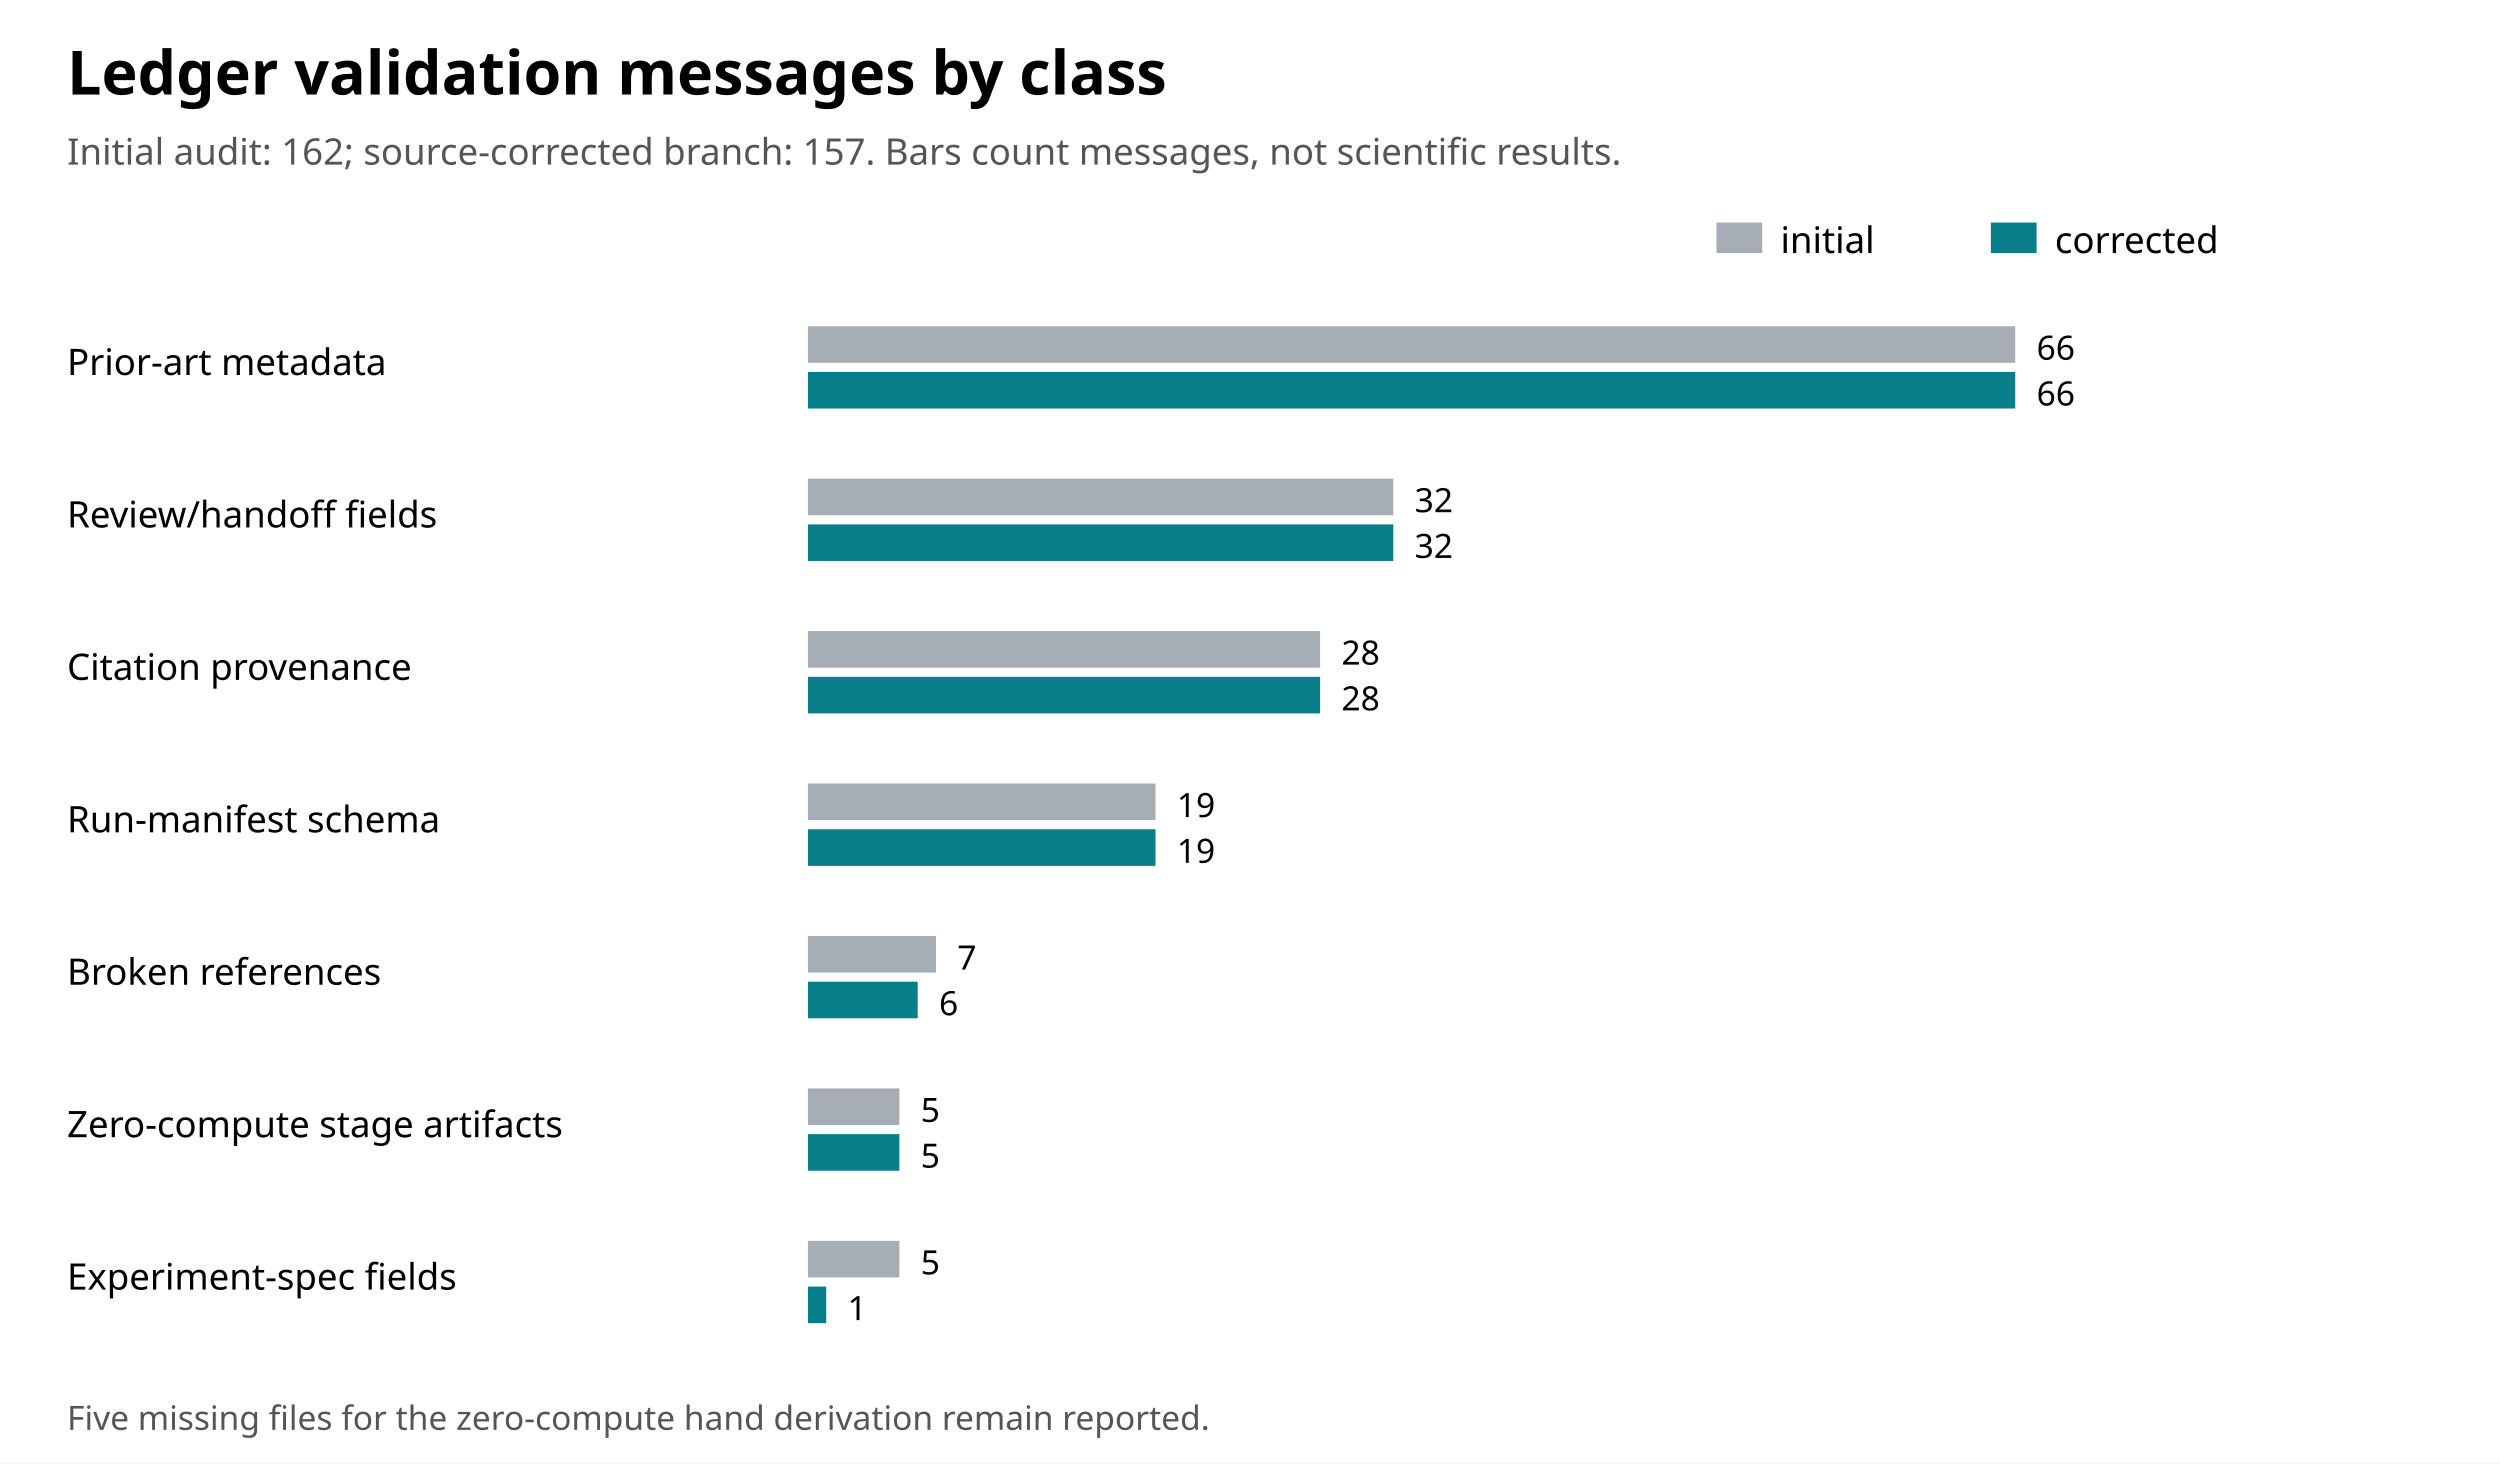
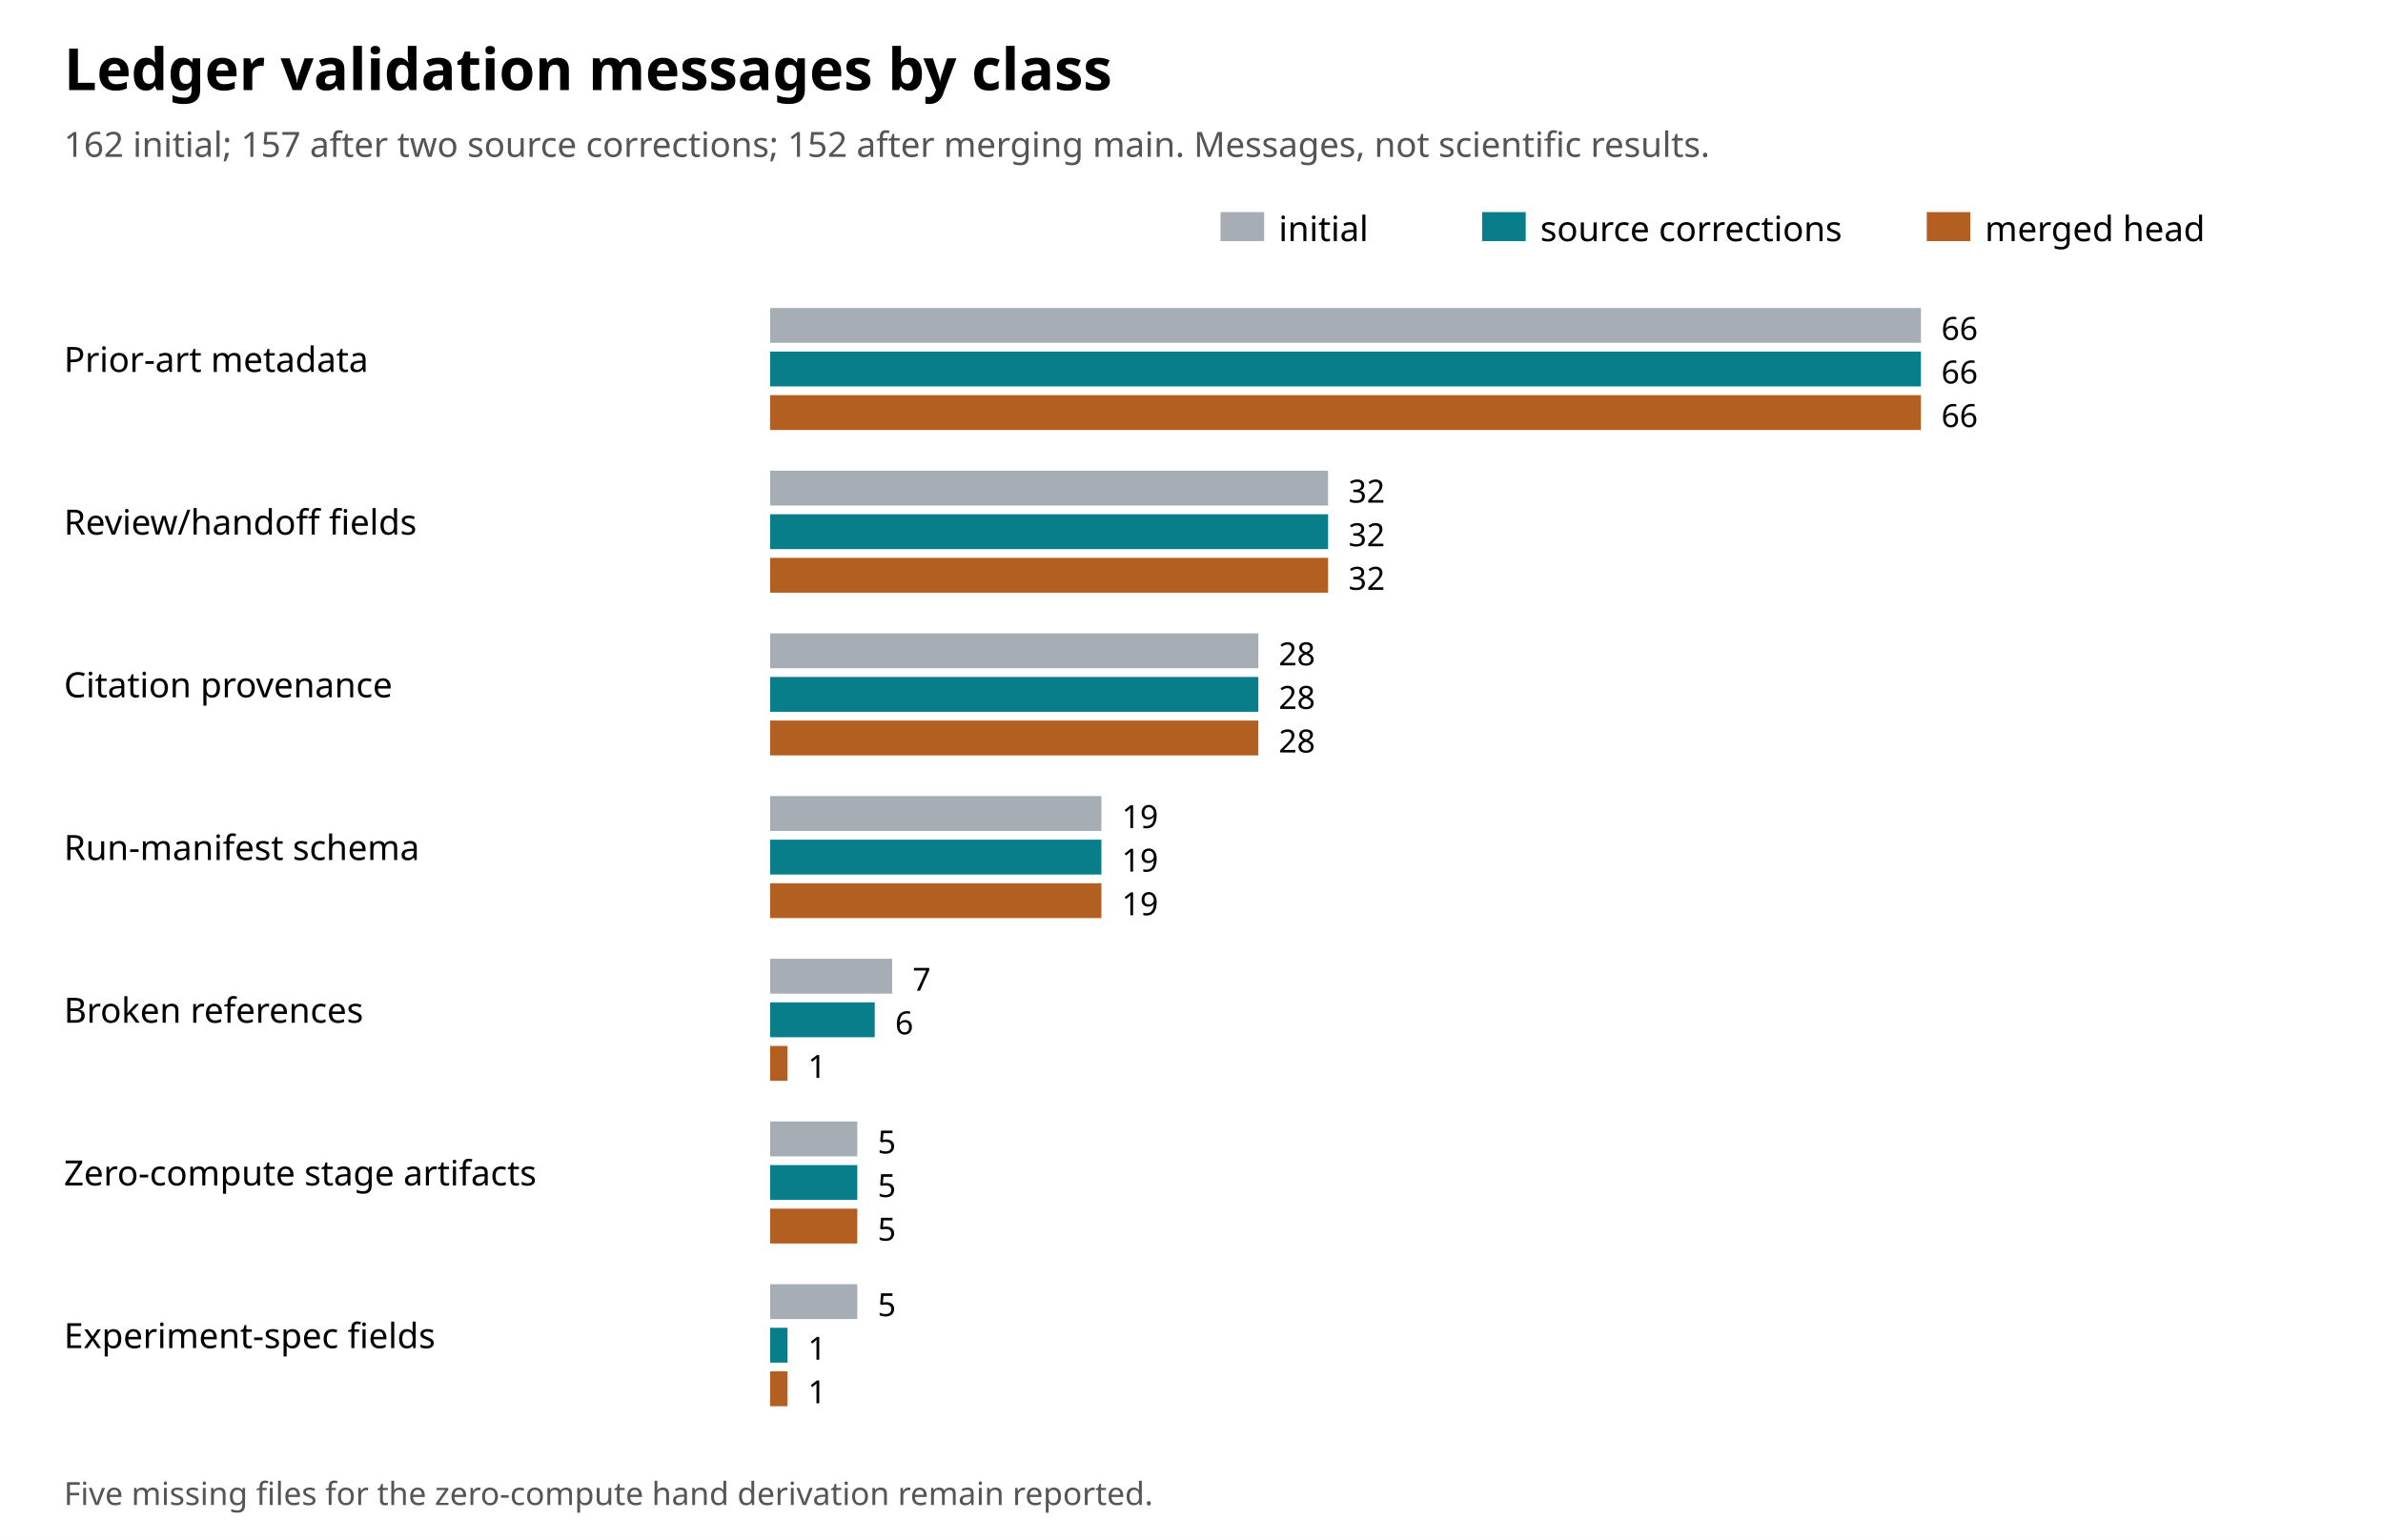
- <svg xmlns="http://www.w3.org/2000/svg" width="820" height="480" viewBox="0 0 820 480">
-   <rect width="820" height="480" fill="#fff" />
+ <svg xmlns="http://www.w3.org/2000/svg" width="820" height="530" viewBox="0 0 820 530">
+   <rect width="820" height="530" fill="#fff" />
  <text x="22" y="31" font-family="sans-serif" font-size="20" font-weight="bold">Ledger validation messages by class</text>
-   <text x="22" y="54" font-family="sans-serif" font-size="12" fill="#555">Initial audit: 162; source-corrected branch: 157. Bars count messages, not scientific results.</text>
-   <rect x="563" y="73" width="15" height="10" fill="#a6adb4" />
-   <text x="584" y="83" font-family="sans-serif" font-size="12">initial</text>
-   <rect x="653" y="73" width="15" height="10" fill="#087e8b" />
-   <text x="674" y="83" font-family="sans-serif" font-size="12">corrected</text>
-   <text x="22" y="123" font-family="sans-serif" font-size="12">Prior-art metadata</text>
-   <rect x="265" y="107" width="396" height="12" fill="#a6adb4" />
-   <rect x="265" y="122" width="396" height="12" fill="#087e8b" />
-   <text x="668" y="118" font-family="sans-serif" font-size="11">66</text>
-   <text x="668" y="133" font-family="sans-serif" font-size="11">66</text>
-   <text x="22" y="173" font-family="sans-serif" font-size="12">Review/handoff fields</text>
-   <rect x="265" y="157" width="192" height="12" fill="#a6adb4" />
-   <rect x="265" y="172" width="192" height="12" fill="#087e8b" />
-   <text x="464" y="168" font-family="sans-serif" font-size="11">32</text>
-   <text x="464" y="183" font-family="sans-serif" font-size="11">32</text>
-   <text x="22" y="223" font-family="sans-serif" font-size="12">Citation provenance</text>
-   <rect x="265" y="207" width="168" height="12" fill="#a6adb4" />
-   <rect x="265" y="222" width="168" height="12" fill="#087e8b" />
-   <text x="440" y="218" font-family="sans-serif" font-size="11">28</text>
-   <text x="440" y="233" font-family="sans-serif" font-size="11">28</text>
-   <text x="22" y="273" font-family="sans-serif" font-size="12">Run-manifest schema</text>
-   <rect x="265" y="257" width="114" height="12" fill="#a6adb4" />
-   <rect x="265" y="272" width="114" height="12" fill="#087e8b" />
-   <text x="386" y="268" font-family="sans-serif" font-size="11">19</text>
-   <text x="386" y="283" font-family="sans-serif" font-size="11">19</text>
-   <text x="22" y="323" font-family="sans-serif" font-size="12">Broken references</text>
-   <rect x="265" y="307" width="42" height="12" fill="#a6adb4" />
-   <rect x="265" y="322" width="36" height="12" fill="#087e8b" />
-   <text x="314" y="318" font-family="sans-serif" font-size="11">7</text>
-   <text x="308" y="333" font-family="sans-serif" font-size="11">6</text>
-   <text x="22" y="373" font-family="sans-serif" font-size="12">Zero-compute stage artifacts</text>
-   <rect x="265" y="357" width="30" height="12" fill="#a6adb4" />
-   <rect x="265" y="372" width="30" height="12" fill="#087e8b" />
-   <text x="302" y="368" font-family="sans-serif" font-size="11">5</text>
-   <text x="302" y="383" font-family="sans-serif" font-size="11">5</text>
-   <text x="22" y="423" font-family="sans-serif" font-size="12">Experiment-spec fields</text>
-   <rect x="265" y="407" width="30" height="12" fill="#a6adb4" />
-   <rect x="265" y="422" width="6" height="12" fill="#087e8b" />
-   <text x="302" y="418" font-family="sans-serif" font-size="11">5</text>
-   <text x="278" y="433" font-family="sans-serif" font-size="11">1</text>
-   <text x="22" y="469" font-family="sans-serif" font-size="11" fill="#555">Five missing files for the zero-compute hand derivation remain reported.</text>
+   <text x="22" y="54" font-family="sans-serif" font-size="12" fill="#555">162 initial; 157 after two source corrections; 152 after merging main. Messages, not scientific results.</text>
+   <rect x="420" y="73" width="15" height="10" fill="#a6adb4" />
+   <text x="440" y="83" font-family="sans-serif" font-size="12">initial</text>
+   <rect x="510" y="73" width="15" height="10" fill="#087e8b" />
+   <text x="530" y="83" font-family="sans-serif" font-size="12">source corrections</text>
+   <rect x="663" y="73" width="15" height="10" fill="#b45f22" />
+   <text x="683" y="83" font-family="sans-serif" font-size="12">merged head</text>
+   <text x="22" y="128" font-family="sans-serif" font-size="12">Prior-art metadata</text>
+   <rect x="265" y="106" width="396" height="12" fill="#a6adb4" />
+   <rect x="265" y="121" width="396" height="12" fill="#087e8b" />
+   <rect x="265" y="136" width="396" height="12" fill="#b45f22" />
+   <text x="668" y="117" font-family="sans-serif" font-size="11">66</text>
+   <text x="668" y="132" font-family="sans-serif" font-size="11">66</text>
+   <text x="668" y="147" font-family="sans-serif" font-size="11">66</text>
+   <text x="22" y="184" font-family="sans-serif" font-size="12">Review/handoff fields</text>
+   <rect x="265" y="162" width="192" height="12" fill="#a6adb4" />
+   <rect x="265" y="177" width="192" height="12" fill="#087e8b" />
+   <rect x="265" y="192" width="192" height="12" fill="#b45f22" />
+   <text x="464" y="173" font-family="sans-serif" font-size="11">32</text>
+   <text x="464" y="188" font-family="sans-serif" font-size="11">32</text>
+   <text x="464" y="203" font-family="sans-serif" font-size="11">32</text>
+   <text x="22" y="240" font-family="sans-serif" font-size="12">Citation provenance</text>
+   <rect x="265" y="218" width="168" height="12" fill="#a6adb4" />
+   <rect x="265" y="233" width="168" height="12" fill="#087e8b" />
+   <rect x="265" y="248" width="168" height="12" fill="#b45f22" />
+   <text x="440" y="229" font-family="sans-serif" font-size="11">28</text>
+   <text x="440" y="244" font-family="sans-serif" font-size="11">28</text>
+   <text x="440" y="259" font-family="sans-serif" font-size="11">28</text>
+   <text x="22" y="296" font-family="sans-serif" font-size="12">Run-manifest schema</text>
+   <rect x="265" y="274" width="114" height="12" fill="#a6adb4" />
+   <rect x="265" y="289" width="114" height="12" fill="#087e8b" />
+   <rect x="265" y="304" width="114" height="12" fill="#b45f22" />
+   <text x="386" y="285" font-family="sans-serif" font-size="11">19</text>
+   <text x="386" y="300" font-family="sans-serif" font-size="11">19</text>
+   <text x="386" y="315" font-family="sans-serif" font-size="11">19</text>
+   <text x="22" y="352" font-family="sans-serif" font-size="12">Broken references</text>
+   <rect x="265" y="330" width="42" height="12" fill="#a6adb4" />
+   <rect x="265" y="345" width="36" height="12" fill="#087e8b" />
+   <rect x="265" y="360" width="6" height="12" fill="#b45f22" />
+   <text x="314" y="341" font-family="sans-serif" font-size="11">7</text>
+   <text x="308" y="356" font-family="sans-serif" font-size="11">6</text>
+   <text x="278" y="371" font-family="sans-serif" font-size="11">1</text>
+   <text x="22" y="408" font-family="sans-serif" font-size="12">Zero-compute stage artifacts</text>
+   <rect x="265" y="386" width="30" height="12" fill="#a6adb4" />
+   <rect x="265" y="401" width="30" height="12" fill="#087e8b" />
+   <rect x="265" y="416" width="30" height="12" fill="#b45f22" />
+   <text x="302" y="397" font-family="sans-serif" font-size="11">5</text>
+   <text x="302" y="412" font-family="sans-serif" font-size="11">5</text>
+   <text x="302" y="427" font-family="sans-serif" font-size="11">5</text>
+   <text x="22" y="464" font-family="sans-serif" font-size="12">Experiment-spec fields</text>
+   <rect x="265" y="442" width="30" height="12" fill="#a6adb4" />
+   <rect x="265" y="457" width="6" height="12" fill="#087e8b" />
+   <rect x="265" y="472" width="6" height="12" fill="#b45f22" />
+   <text x="302" y="453" font-family="sans-serif" font-size="11">5</text>
+   <text x="278" y="468" font-family="sans-serif" font-size="11">1</text>
+   <text x="278" y="483" font-family="sans-serif" font-size="11">1</text>
+   <text x="22" y="518" font-family="sans-serif" font-size="11" fill="#555">Five missing files for the zero-compute hand derivation remain reported.</text>
</svg>
